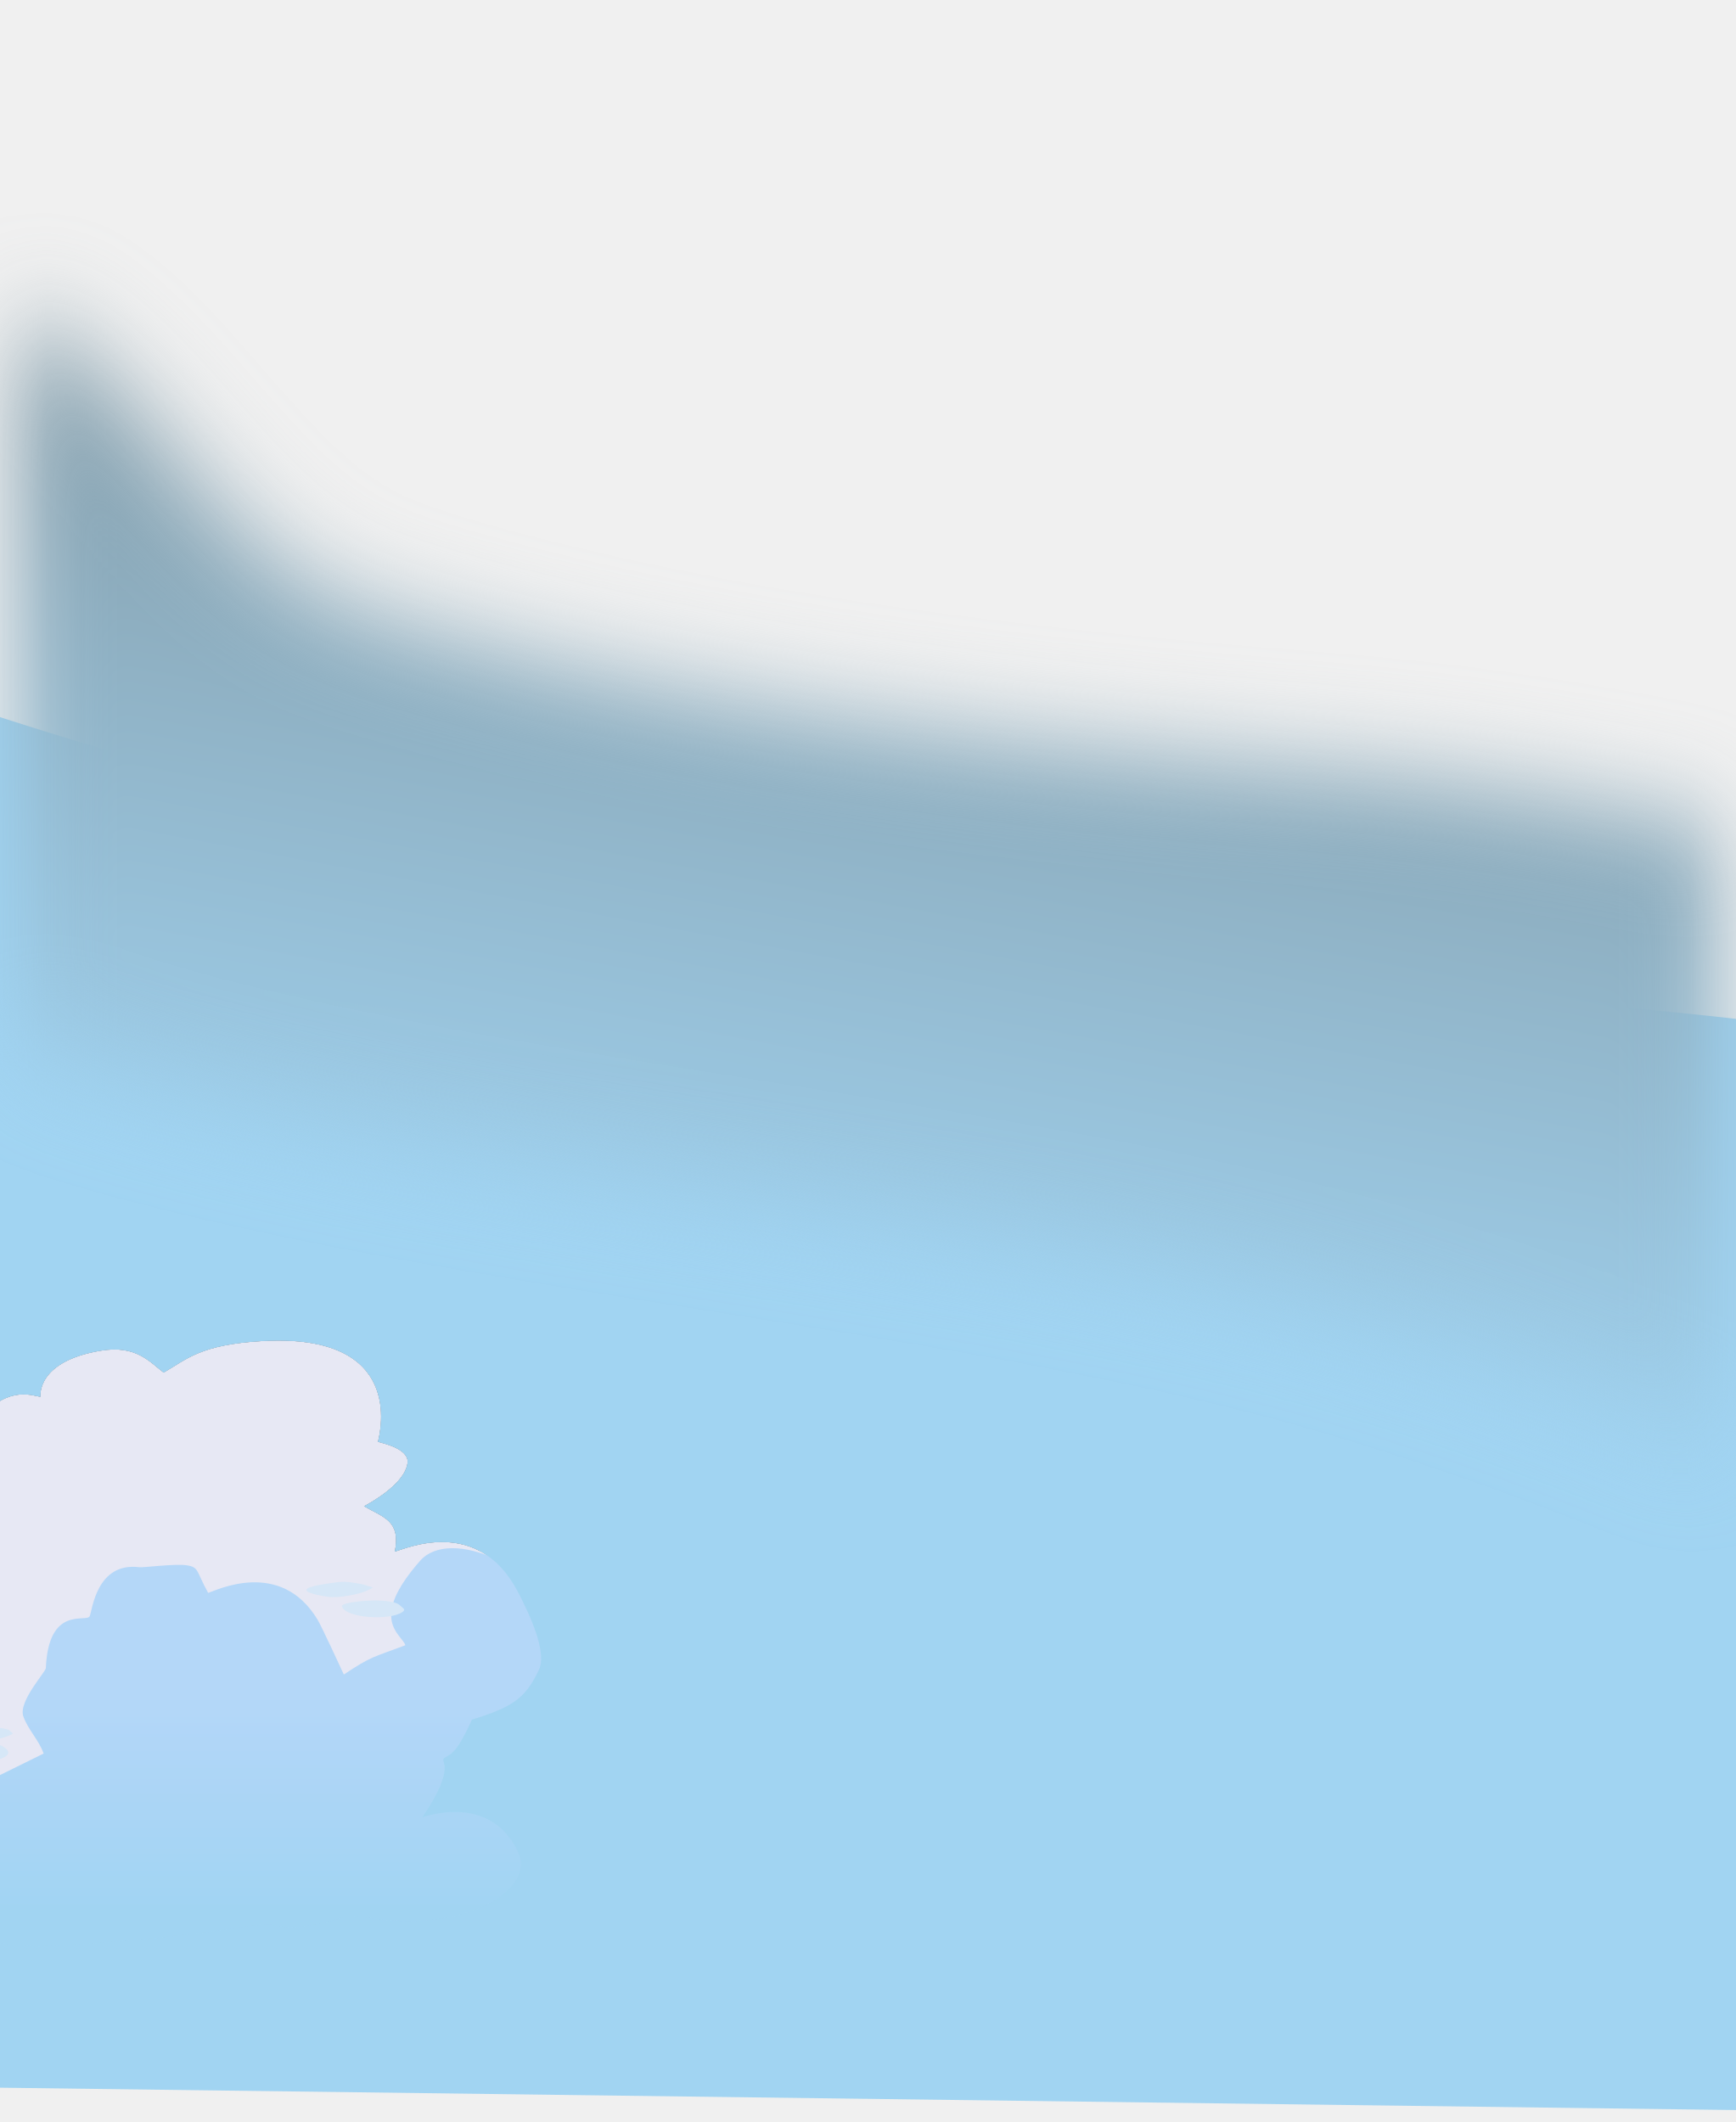
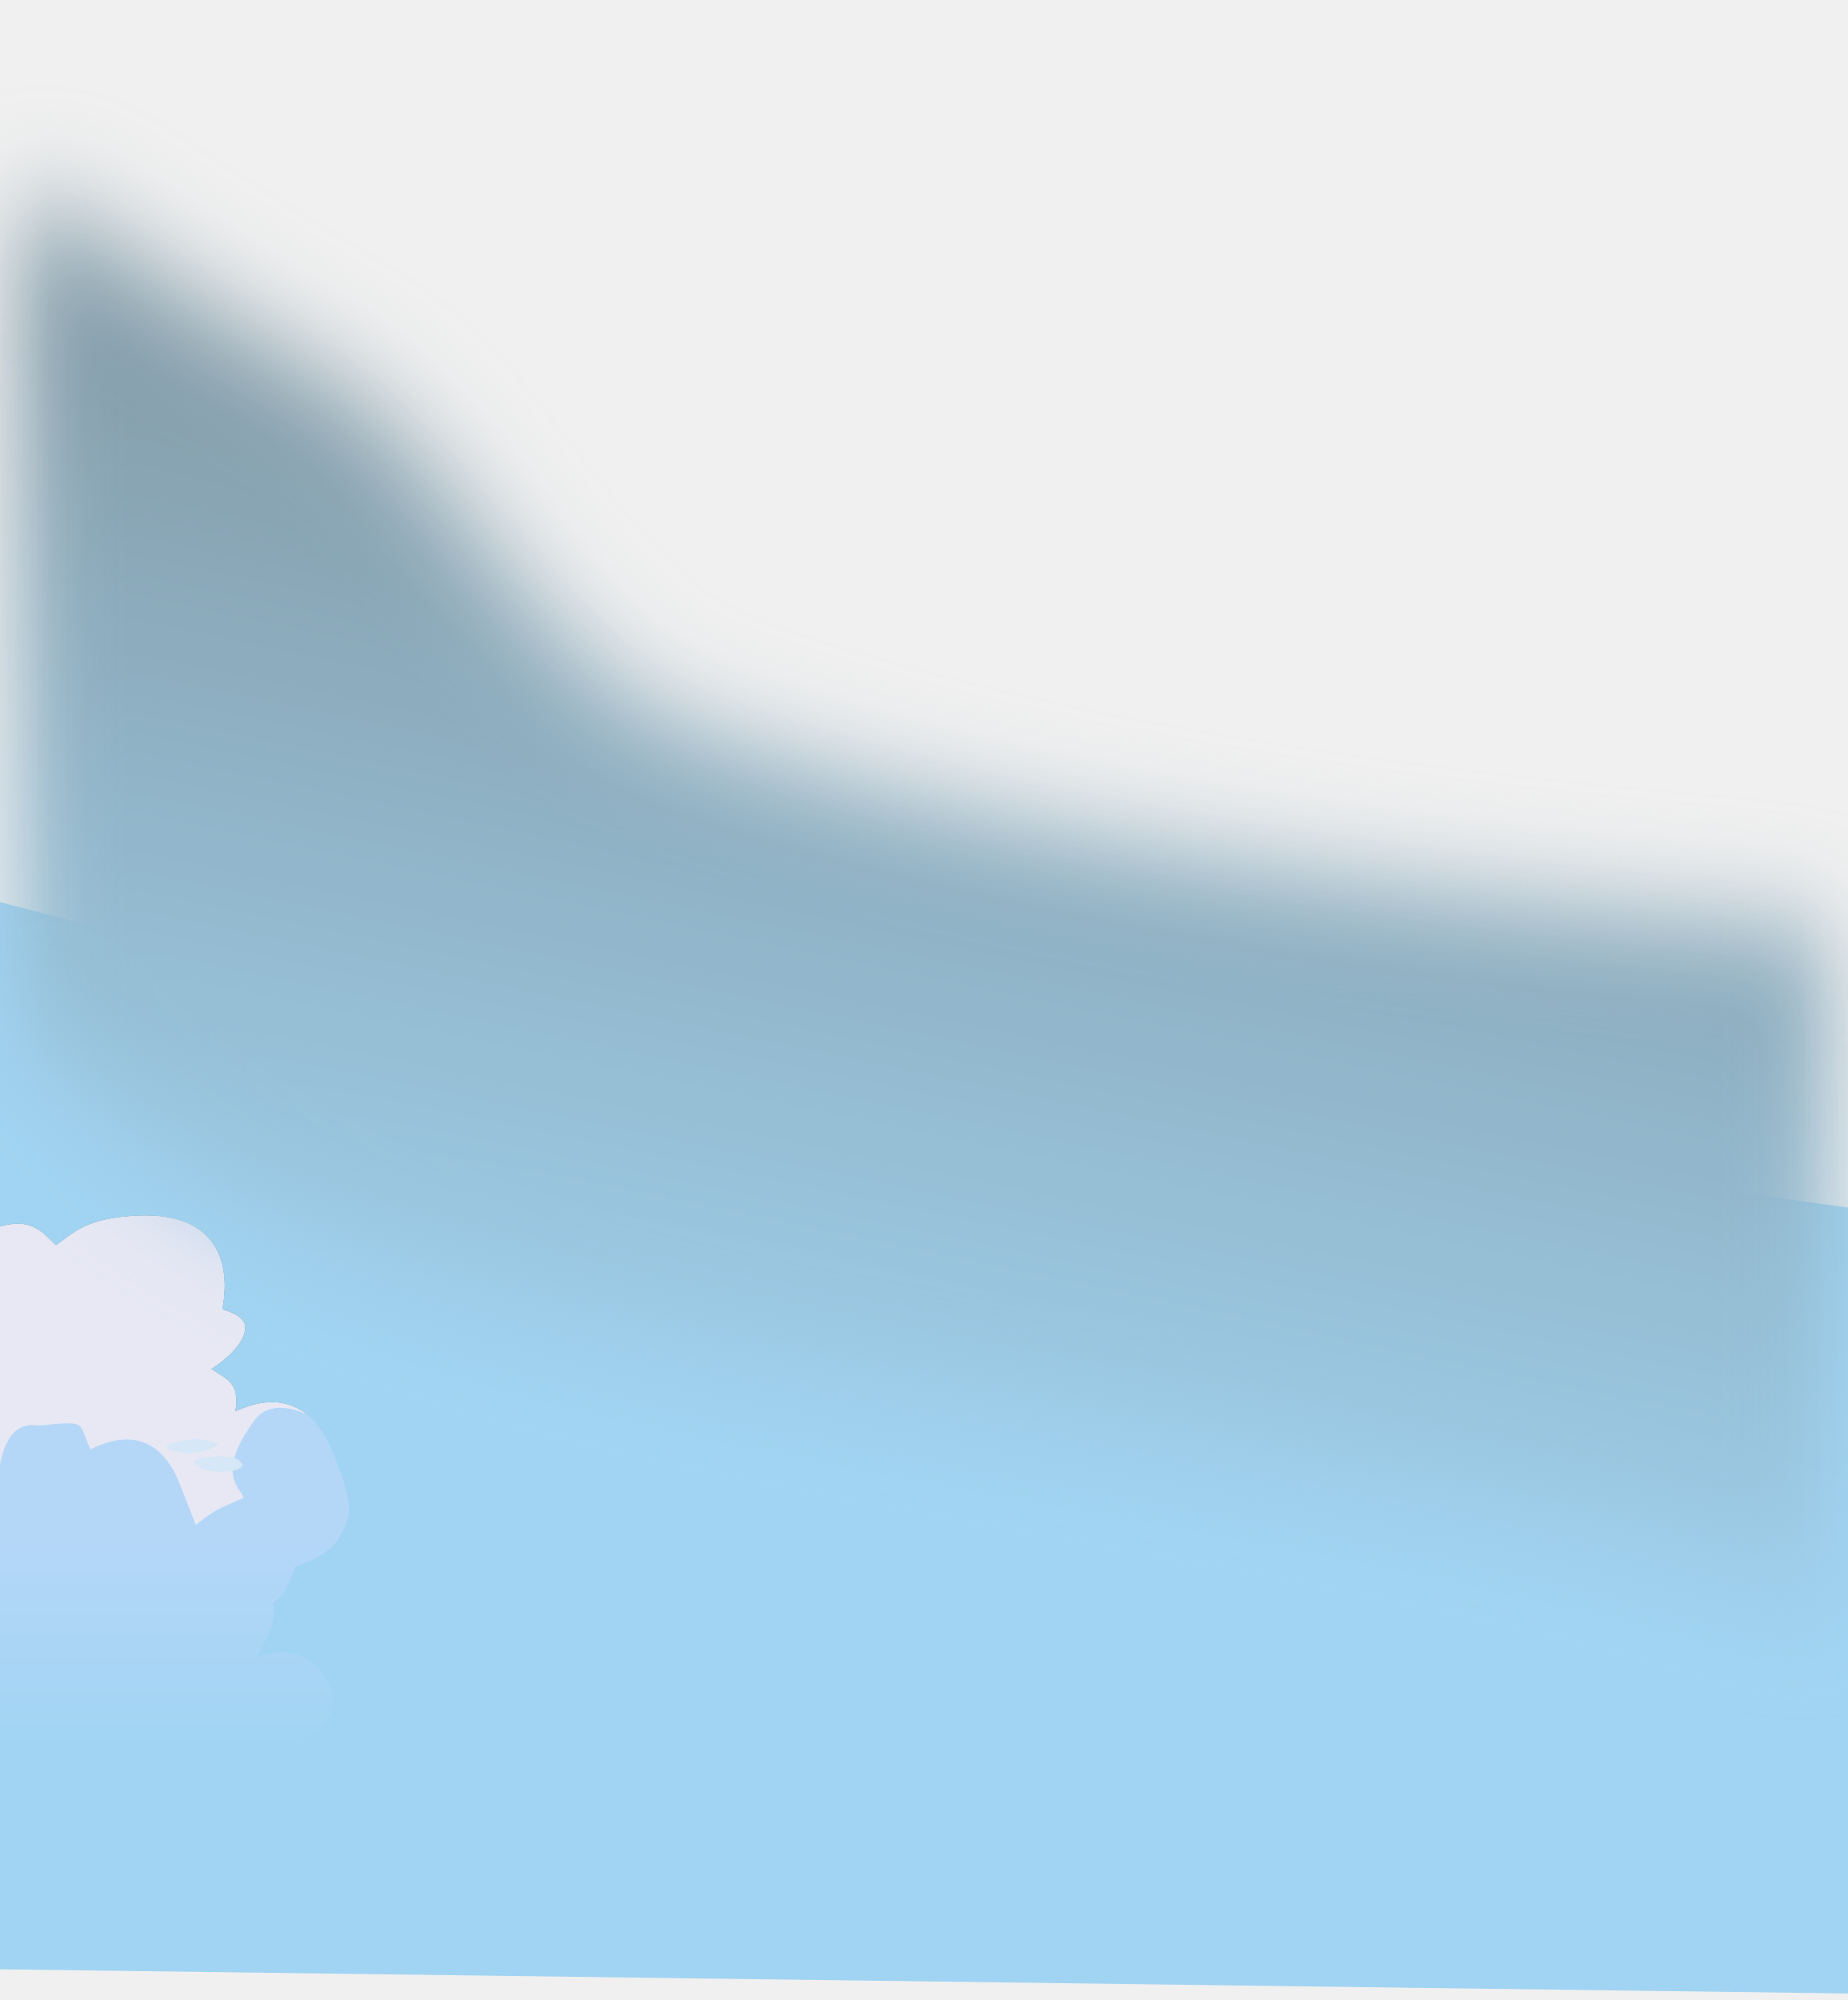
- <svg xmlns="http://www.w3.org/2000/svg" width="1440" height="1761" viewBox="0 0 1440 1761" fill="none">
-   <path d="M-248.072 523.489L-33.398 584.13C-33.398 584.13 68.082 618.451 145.444 638.061C254.298 665.653 280.679 730.826 409.455 753.176C656.949 796.131 898.159 809.632 1194.16 824.771C1448.88 837.798 1740.36 886.073 1740.36 886.073L1754.93 1202.7L1761.93 1355.86L1794.07 1755.64L-183.641 1730.16L-232.844 1309.18L-245.685 1029.52L-253.291 863.875L-250.067 653.641L-248.072 523.489Z" fill="#A1D4F2" />
+ <svg xmlns="http://www.w3.org/2000/svg" width="1440" height="1559" viewBox="0 0 1440 1559" fill="none">
+   <path d="M-53.813 689.2L110.519 731.917C110.519 731.917 188.208 756.073 247.427 769.894C330.751 789.341 351.003 835.047 449.567 850.839C638.997 881.191 823.59 890.892 1050.11 901.794C1245.04 911.177 1468.14 945.3 1468.14 945.3L1479.6 1167.24L1485.11 1274.6L1510.1 1554.84L-3.32 1535.03L-41.386 1239.92L-51.488 1043.89L-57.472 927.775L-55.212 780.423L-53.813 689.2Z" fill="#A1D4F2" />
  <g opacity="0.75">
-     <mask id="mask0_18_13" style="mask-type:alpha" maskUnits="userSpaceOnUse" x="-197" y="1112" width="646" height="504">
-       <path fill-rule="evenodd" clip-rule="evenodd" d="M-191.383 1593.86C-200.547 1581.33 -200.386 1574.62 -176.5 1558.85C-158.411 1546.91 -139.723 1562.4 -138.962 1562.85C-133.841 1550.61 -126.683 1546.42 -142.567 1542.2C-175.416 1533.49 -190.584 1508.91 -176.338 1486.79C-156.85 1456.62 -134.841 1464.2 -128.721 1464.64C-138.046 1456.36 -147.725 1452.84 -139.968 1432.92C-137.885 1427.55 -133.725 1411.63 -104.751 1405.29C-72.54 1398.25 -124.562 1383.69 -121.279 1347.72C-119.319 1326.4 -96.871 1241.02 -27.044 1267.1C-20.325 1258.06 -20.525 1256.88 -7.041 1255.85C-23.324 1210.98 -34.332 1197.62 -15.243 1175.69C7.766 1149.26 28.092 1158.74 33.535 1159.09C33.612 1158.87 29.691 1129.88 83.628 1120.87C113.118 1115.95 124.364 1130.46 135.811 1139.04C154.615 1128.31 166.178 1115.58 218.799 1112.82C335.798 1106.69 315.788 1187.82 313.627 1196.51C316.349 1197.44 339.757 1201.99 338.197 1214.08C335.953 1231.92 305.986 1247.92 302.103 1250C317.987 1259.23 332.715 1261.75 327.673 1287.64C336.475 1285.26 396.616 1257.84 429.626 1320.85C455.357 1369.92 448.953 1382.47 446.354 1387.53C436.391 1406.96 428.666 1415.95 391.611 1427.05C377.65 1458.19 372.446 1455.87 368.448 1459.1C364.765 1462.06 379.449 1465.67 350.359 1508.12C351.72 1507.9 406.779 1487.25 429.988 1537.15C444.233 1567.82 387.536 1606.09 300.104 1590.72C281.816 1587.5 257.092 1604.94 226.041 1597.35C214.433 1594.51 175.419 1608.25 30.052 1615.49" fill="white" />
+     <mask id="mask0_30_3" style="mask-type:alpha" maskUnits="userSpaceOnUse" x="-199" y="947" width="471" height="439">
+       <path fill-rule="evenodd" clip-rule="evenodd" d="M-194.905 1366.54C-201.586 1355.64 -201.468 1349.79 -184.053 1336.06C-170.865 1325.66 -157.239 1339.15 -156.684 1339.55C-152.951 1328.88 -147.732 1325.24 -159.312 1321.56C-183.263 1313.98 -194.322 1292.57 -183.936 1273.31C-169.727 1247.04 -153.68 1253.64 -149.218 1254.03C-156.016 1246.81 -163.074 1243.75 -157.418 1226.4C-155.899 1221.73 -152.866 1207.86 -131.741 1202.35C-108.256 1196.21 -146.185 1183.54 -143.792 1152.21C-142.363 1133.65 -125.996 1059.3 -75.085 1082.01C-70.186 1074.14 -70.332 1073.11 -60.5 1072.22C-72.372 1033.14 -80.398 1021.51 -66.481 1002.42C-49.705 979.398 -34.885 987.657 -30.917 987.96C-30.86 987.768 -33.719 962.521 5.606 954.676C27.108 950.391 35.307 963.025 43.653 970.499C57.364 961.16 65.794 950.071 104.16 947.668C189.464 942.328 174.875 1012.98 173.299 1020.54C175.284 1021.35 192.351 1025.32 191.213 1035.85C189.577 1051.37 167.728 1065.31 164.897 1067.12C176.478 1075.16 187.217 1077.36 183.54 1099.9C189.958 1097.82 233.806 1073.95 257.875 1128.81C276.635 1171.54 271.966 1182.47 270.071 1186.87C262.807 1203.8 257.174 1211.63 230.158 1221.29C219.979 1248.41 216.184 1246.39 213.269 1249.2C210.584 1251.78 221.29 1254.92 200.081 1291.88C201.073 1291.69 241.216 1273.71 258.138 1317.16C268.524 1343.87 227.186 1377.19 163.44 1363.81C150.106 1361.01 132.079 1376.19 109.44 1369.58C100.977 1367.11 72.531 1379.08 -33.456 1385.38" fill="white" />
    </mask>
-     <g mask="url(#mask0_18_13)">
-       <path fill-rule="evenodd" clip-rule="evenodd" d="M-191.383 1593.86C-200.547 1581.33 -200.386 1574.62 -176.5 1558.85C-158.411 1546.91 -139.723 1562.4 -138.962 1562.85C-133.841 1550.61 -126.683 1546.42 -142.567 1542.2C-175.416 1533.49 -190.584 1508.91 -176.338 1486.79C-156.85 1456.62 -134.841 1464.2 -128.721 1464.64C-138.046 1456.36 -147.725 1452.84 -139.968 1432.92C-137.885 1427.55 -133.725 1411.63 -104.751 1405.29C-72.54 1398.25 -124.562 1383.69 -121.279 1347.72C-119.319 1326.4 -96.871 1241.02 -27.051 1267.1C-20.325 1258.06 -20.525 1256.88 -7.041 1255.85C-23.324 1210.98 -34.332 1197.62 -15.243 1175.69C7.766 1149.26 28.092 1158.74 33.535 1159.09C33.612 1158.87 29.691 1129.88 83.635 1120.87C113.118 1115.95 124.364 1130.46 135.804 1139.04C154.615 1128.31 166.178 1115.58 218.799 1112.82C335.798 1106.69 315.788 1187.82 313.627 1196.51C316.349 1197.44 339.757 1201.99 338.197 1214.08C335.953 1231.92 305.986 1247.92 302.103 1250C317.993 1259.23 332.715 1261.75 327.673 1287.64C336.475 1285.26 396.616 1257.84 429.626 1320.85C455.357 1369.92 448.953 1382.47 446.354 1387.53C436.391 1406.96 428.666 1415.95 391.611 1427.05C377.65 1458.19 372.446 1455.87 368.448 1459.1C364.765 1462.06 379.449 1465.67 350.359 1508.12C351.72 1507.9 406.779 1487.25 429.988 1537.15C444.233 1567.82 387.536 1606.09 300.104 1590.72C281.816 1587.5 257.092 1604.94 226.041 1597.35C214.433 1594.51 175.419 1608.25 30.052 1615.49" fill="black" />
-       <path fill-rule="evenodd" clip-rule="evenodd" d="M-205 1595.28C-211.545 1586.68 -243.273 1559.02 -217.233 1515.45C-198.532 1484.18 -168.68 1484.16 -168.255 1484.29C-159.942 1486.83 -191.038 1407.27 -114.595 1435.32C-112.809 1435.98 -74.284 1433.96 -64.708 1443.86C-62.361 1446.29 -53.075 1464.38 -51.443 1464.37C-36.682 1464.33 -37.675 1460.81 -22.914 1459.85C-20.547 1459.69 -21.573 1460.93 -2.485 1476.36C13.108 1469.32 28.701 1462.28 44.314 1455.24C40.257 1444.33 29.946 1435.16 25.89 1424.26C21.324 1411.93 46.184 1387.52 46.339 1384.35C48.782 1331.67 83.193 1346.92 86.069 1341.26C88.442 1336.6 92.092 1295.98 131.377 1300.62C134.428 1300.98 163.614 1297.57 173.907 1298.99C185.443 1300.57 182.432 1303.76 193.485 1321.9C199.56 1320.41 258.83 1292.7 292.659 1344.16C296.425 1349.9 314.604 1385.98 316.449 1389.64C341.869 1374.17 342.592 1375.59 372.243 1365.34C368.806 1356.04 338.123 1344.49 385.759 1295.1C412.038 1267.86 494.71 1295.07 538.58 1371.85C574.893 1435.44 570.521 1455.8 549.859 1501.35C520.344 1566.45 477.363 1590.52 454.141 1604.77C379.175 1650.74 368.109 1630.84 154.548 1659.32C-9.61 1681.19 -146.697 1624.82 -160.252 1621.34C-170.525 1618.7 -181.945 1619.3 -192.218 1616.66C-204.69 1596.61 -205 1596.65 -205 1595.28Z" fill="#D1DCF0" fill-opacity="0.5" />
-       <path fill-rule="evenodd" clip-rule="evenodd" d="M-191.383 1593.86C-200.547 1581.33 -200.386 1574.62 -176.5 1558.85C-158.411 1546.91 -139.723 1562.4 -138.962 1562.85C-133.841 1550.61 -126.683 1546.42 -142.567 1542.2C-175.416 1533.49 -190.584 1508.91 -176.338 1486.79C-156.85 1456.62 -134.841 1464.2 -128.721 1464.64C-138.046 1456.36 -147.725 1452.84 -139.968 1432.92C-137.885 1427.55 -133.725 1411.63 -104.751 1405.29C-72.54 1398.25 -124.562 1383.69 -121.279 1347.72C-119.319 1326.4 -96.871 1241.02 -27.051 1267.1C-20.325 1258.06 -20.525 1256.88 -7.041 1255.85C-23.324 1210.98 -34.332 1197.62 -15.243 1175.69C7.766 1149.26 28.092 1158.74 33.535 1159.09C33.612 1158.87 29.691 1129.88 83.635 1120.87C113.118 1115.95 124.364 1130.46 135.804 1139.04C154.615 1128.31 166.178 1115.58 218.799 1112.82C335.798 1106.69 315.788 1187.82 313.627 1196.51C316.349 1197.44 339.757 1201.99 338.197 1214.08C335.953 1231.92 305.986 1247.92 302.103 1250C317.993 1259.23 332.715 1261.75 327.673 1287.64C336.475 1285.26 396.616 1257.84 429.626 1320.85C455.357 1369.92 448.953 1382.47 446.354 1387.53C436.391 1406.96 428.666 1415.95 391.611 1427.05C377.65 1458.19 372.446 1455.87 368.448 1459.1C364.765 1462.06 379.449 1465.67 350.359 1508.12C351.72 1507.9 406.779 1487.25 429.988 1537.15C444.233 1567.82 387.536 1606.09 300.104 1590.72C281.816 1587.5 257.092 1604.94 226.041 1597.35C214.433 1594.51 175.419 1608.25 30.052 1615.49" fill="#FFEFF4" />
-       <path fill-rule="evenodd" clip-rule="evenodd" d="M-192.033 1595.28C-198.024 1586.68 -227.069 1559.02 -203.228 1515.45C-186.113 1484.17 -158.79 1484.16 -158.397 1484.29C-150.787 1486.82 -179.252 1407.27 -109.277 1435.31C-107.645 1435.97 -72.371 1433.95 -63.607 1443.86C-61.46 1446.29 -52.96 1464.38 -51.471 1464.37C-37.954 1464.33 -38.863 1460.8 -25.353 1459.85C-23.187 1459.69 -24.128 1460.93 -6.652 1476.36C7.625 1469.32 21.896 1462.27 36.193 1455.23C32.478 1444.33 23.038 1435.16 19.323 1424.26C15.144 1411.92 37.895 1387.52 38.037 1384.35C40.281 1331.67 71.783 1346.92 74.414 1341.26C76.581 1336.59 79.922 1295.97 115.886 1300.62C118.678 1300.98 145.395 1297.57 154.817 1298.98C165.38 1300.57 162.62 1303.76 172.738 1321.9C178.303 1320.41 232.556 1292.7 263.529 1344.16C266.973 1349.9 283.617 1385.98 285.3 1389.64C308.573 1374.17 309.231 1375.59 336.373 1365.34C333.226 1356.03 305.142 1344.49 348.748 1295.1C372.802 1267.86 448.478 1295.07 488.64 1371.85C521.883 1435.44 517.878 1455.8 498.964 1501.35C471.944 1566.45 432.601 1590.52 411.34 1604.77C342.725 1650.74 332.588 1630.84 137.096 1659.31C-13.178 1681.19 -138.664 1624.82 -151.071 1621.34C-160.479 1618.7 -170.933 1619.3 -180.335 1616.66C-191.749 1596.61 -192.033 1596.65 -192.033 1595.28Z" fill="url(#paint0_linear_18_13)" />
-       <path fill-rule="evenodd" clip-rule="evenodd" d="M331.484 1331.91C323.23 1325.07 282.293 1329.07 283.673 1333.11C286.994 1342.99 322.881 1344.84 333.406 1338.13C337.365 1335.6 334.573 1335.04 331.484 1331.91Z" fill="#E8EEF8" />
-       <path fill-rule="evenodd" clip-rule="evenodd" d="M300.782 1314.7C286.079 1312.24 285.963 1312.05 271.144 1314.25C232.129 1320.04 272.891 1325.3 274.078 1325.37C275.612 1325.46 281.597 1325.79 293.069 1323.46C304.645 1321.11 307.869 1318.09 309.5 1317.49L300.782 1314.7Z" fill="#E8EEF8" />
-       <path fill-rule="evenodd" clip-rule="evenodd" d="M-10.155 1449.86C-14.25 1448.93 -46.642 1441.63 -62.551 1458.11C-73.462 1469.4 26.435 1465.37 3.419 1449.96C-4.306 1444.79 -9.646 1449.86 -10.155 1449.86Z" fill="#E8EEF8" />
-       <path fill-rule="evenodd" clip-rule="evenodd" d="M7.385 1435.57C7.011 1435.49 -8.446 1429.91 -22.389 1437.94C-28.315 1441.36 -19.261 1443.3 -18.642 1443.43C-4.016 1446.55 10.938 1439.07 10.648 1438.62C9.887 1437.44 8.14 1436.75 7.385 1435.57Z" fill="#E8EEF8" />
+     <g mask="url(#mask0_30_3)">
+       <path fill-rule="evenodd" clip-rule="evenodd" d="M-194.905 1366.54C-201.586 1355.64 -201.468 1349.79 -184.053 1336.06C-170.865 1325.66 -157.239 1339.15 -156.684 1339.55C-152.951 1328.88 -147.732 1325.24 -159.312 1321.56C-183.263 1313.98 -194.322 1292.57 -183.936 1273.31C-169.727 1247.04 -153.68 1253.64 -149.218 1254.03C-156.016 1246.81 -163.074 1243.75 -157.418 1226.4C-155.899 1221.73 -152.866 1207.86 -131.741 1202.35C-108.256 1196.21 -146.185 1183.54 -143.792 1152.21C-142.363 1133.65 -125.996 1059.3 -75.09 1082.01C-70.186 1074.14 -70.332 1073.11 -60.5 1072.22C-72.372 1033.14 -80.398 1021.51 -66.481 1002.42C-49.705 979.398 -34.885 987.657 -30.917 987.96C-30.86 987.768 -33.719 962.521 5.611 954.676C27.108 950.391 35.307 963.025 43.648 970.499C57.364 961.16 65.794 950.071 104.16 947.668C189.464 942.328 174.875 1012.98 173.299 1020.54C175.284 1021.35 192.351 1025.32 191.213 1035.85C189.577 1051.37 167.728 1065.31 164.897 1067.12C176.483 1075.16 187.217 1077.36 183.54 1099.9C189.958 1097.82 233.806 1073.95 257.875 1128.81C276.635 1171.54 271.966 1182.47 270.071 1186.87C262.807 1203.8 257.174 1211.63 230.158 1221.29C219.979 1248.41 216.184 1246.39 213.269 1249.2C210.584 1251.78 221.29 1254.92 200.081 1291.88C201.073 1291.69 241.216 1273.71 258.138 1317.16C268.524 1343.87 227.186 1377.19 163.44 1363.81C150.106 1361.01 132.079 1376.19 109.44 1369.58C100.977 1367.11 72.531 1379.08 -33.456 1385.38" fill="black" />
+       <path fill-rule="evenodd" clip-rule="evenodd" d="M-204.833 1367.78C-209.605 1360.3 -232.738 1336.21 -213.752 1298.27C-200.117 1271.04 -178.353 1271.03 -178.042 1271.14C-171.982 1273.34 -194.654 1204.07 -138.919 1228.49C-137.616 1229.06 -109.528 1227.31 -102.546 1235.93C-100.835 1238.05 -94.064 1253.8 -92.874 1253.79C-82.112 1253.75 -82.836 1250.69 -72.074 1249.85C-70.348 1249.71 -71.096 1250.79 -57.179 1264.23C-45.81 1258.1 -34.441 1251.97 -23.058 1245.84C-26.015 1236.34 -33.534 1228.36 -36.491 1218.86C-39.82 1208.12 -21.695 1186.87 -21.582 1184.11C-19.8 1138.24 5.289 1151.52 7.386 1146.58C9.116 1142.53 11.777 1107.16 40.42 1111.2C42.644 1111.51 63.925 1108.54 71.428 1109.78C79.84 1111.16 77.644 1113.94 85.703 1129.73C90.132 1128.44 133.346 1104.3 158.011 1149.12C160.757 1154.11 174.011 1185.53 175.356 1188.72C193.891 1175.24 194.417 1176.48 216.036 1167.55C213.53 1159.46 191.159 1149.4 225.891 1106.39C245.05 1082.68 305.327 1106.36 337.313 1173.22C363.789 1228.6 360.601 1246.33 345.536 1285.99C324.016 1342.68 292.679 1363.64 275.748 1376.05C221.09 1416.08 213.022 1398.75 57.314 1423.54C-62.374 1442.59 -162.324 1393.5 -172.207 1390.47C-179.697 1388.17 -188.024 1388.7 -195.514 1386.4C-204.607 1368.94 -204.833 1368.98 -204.833 1367.78Z" fill="#D1DCF0" fill-opacity="0.5" />
+       <path fill-rule="evenodd" clip-rule="evenodd" d="M-194.905 1366.54C-201.586 1355.64 -201.468 1349.79 -184.053 1336.06C-170.865 1325.66 -157.239 1339.15 -156.684 1339.55C-152.951 1328.88 -147.732 1325.24 -159.312 1321.56C-183.263 1313.98 -194.322 1292.57 -183.936 1273.31C-169.727 1247.04 -153.68 1253.64 -149.218 1254.03C-156.016 1246.81 -163.074 1243.75 -157.418 1226.4C-155.899 1221.73 -152.866 1207.86 -131.741 1202.35C-108.256 1196.21 -146.185 1183.54 -143.792 1152.21C-142.363 1133.65 -125.996 1059.3 -75.09 1082.01C-70.186 1074.14 -70.332 1073.11 -60.5 1072.22C-72.372 1033.14 -80.398 1021.51 -66.481 1002.42C-49.705 979.398 -34.885 987.657 -30.917 987.96C-30.86 987.768 -33.719 962.521 5.611 954.676C27.108 950.391 35.307 963.025 43.648 970.499C57.364 961.16 65.794 950.071 104.16 947.668C189.464 942.328 174.875 1012.98 173.299 1020.54C175.284 1021.35 192.351 1025.32 191.213 1035.85C189.577 1051.37 167.728 1065.31 164.897 1067.12C176.483 1075.16 187.217 1077.36 183.54 1099.9C189.958 1097.82 233.806 1073.95 257.875 1128.81C276.635 1171.54 271.966 1182.47 270.071 1186.87C262.807 1203.8 257.174 1211.63 230.158 1221.29C219.979 1248.41 216.184 1246.39 213.269 1249.2C210.584 1251.78 221.29 1254.92 200.081 1291.88C201.073 1291.69 241.216 1273.71 258.138 1317.16C268.524 1343.87 227.186 1377.19 163.44 1363.81C150.106 1361.01 132.079 1376.19 109.44 1369.58C100.977 1367.11 72.531 1379.08 -33.456 1385.38" fill="#FFEFF4" />
+       <path fill-rule="evenodd" clip-rule="evenodd" d="M-195.379 1367.78C-199.747 1360.29 -220.923 1336.21 -203.541 1298.27C-191.062 1271.03 -171.141 1271.02 -170.854 1271.14C-165.306 1273.34 -186.06 1204.07 -135.041 1228.49C-133.851 1229.06 -108.133 1227.3 -101.743 1235.93C-100.177 1238.05 -93.981 1253.8 -92.894 1253.79C-83.04 1253.75 -83.703 1250.68 -73.852 1249.85C-72.272 1249.71 -72.959 1250.79 -60.217 1264.23C-49.807 1258.1 -39.403 1251.96 -28.979 1245.83C-31.687 1236.34 -38.57 1228.36 -41.279 1218.86C-44.325 1208.12 -27.737 1186.87 -27.634 1184.11C-25.998 1138.24 -3.03 1151.52 -1.111 1146.58C0.468 1142.53 2.904 1107.15 29.126 1111.2C31.162 1111.51 50.641 1108.54 57.51 1109.77C65.212 1111.16 63.199 1113.94 70.576 1129.73C74.634 1128.43 114.19 1104.3 136.772 1149.11C139.283 1154.11 151.418 1185.53 152.646 1188.71C169.614 1175.24 170.094 1176.48 189.884 1167.55C187.589 1159.45 167.113 1149.4 198.906 1106.39C216.444 1082.68 271.619 1106.36 300.901 1173.22C325.139 1228.6 322.219 1246.33 308.429 1286C288.729 1342.68 260.043 1363.64 244.541 1376.04C194.515 1416.08 187.124 1398.75 44.59 1423.54C-64.975 1442.59 -156.467 1393.5 -165.513 1390.47C-172.373 1388.17 -179.995 1388.7 -186.85 1386.4C-195.172 1368.94 -195.379 1368.98 -195.379 1367.78Z" fill="url(#paint0_linear_30_3)" />
+       <path fill-rule="evenodd" clip-rule="evenodd" d="M186.318 1138.45C180.3 1132.49 150.453 1135.98 151.459 1139.49C153.881 1148.09 180.046 1149.7 187.719 1143.86C190.606 1141.66 188.57 1141.17 186.318 1138.45Z" fill="#E8EEF8" />
+       <path fill-rule="evenodd" clip-rule="evenodd" d="M163.934 1123.46C153.214 1121.32 153.129 1121.15 142.324 1123.07C113.879 1128.11 143.599 1132.69 144.464 1132.75C145.583 1132.83 149.946 1133.12 158.31 1131.09C166.75 1129.04 169.101 1126.41 170.291 1125.89L163.934 1123.46Z" fill="#E8EEF8" />
    </g>
  </g>
-   <g filter="url(#filter0_f_18_13)">
-     <path d="M-392.576 104.472C-400.779 92.37 -388.589 76.88 -374.898 82.009L-173.904 157.3C-173.044 157.622 -172.265 157.992 -171.478 158.465C-159.083 165.901 -47.882 232.399 19.86 265.362C120.908 314.53 183.216 469.74 302.611 508.386C532.078 582.661 828.041 618.934 1101.96 639.038C1311.06 654.385 1570.97 719.134 1627.03 733.567C1633.61 735.262 1638 741.156 1638 747.951V948.287V1274.43C1638 1285.76 1626 1293.17 1615.89 1288.04C1548.65 1253.9 1336.86 1151.21 1101.96 1087.03C786.948 1000.96 323.301 969.862 53.715 877.268C-193.043 792.513 -288.525 624.407 -302.926 596.545C-304.284 593.918 -304.655 591.031 -304.204 588.108L-260.657 306.248C-260.078 302.504 -260.938 298.679 -263.064 295.542L-392.576 104.472Z" fill="url(#paint1_linear_18_13)" />
+   <g filter="url(#filter0_f_30_3)">
+     <path d="M-172.174 103.816C-179.684 91.387 -166.912 76.605 -153.524 82.231L52.861 168.968C53.766 169.348 54.586 169.786 55.4 170.334C68.124 178.898 180.941 254.583 249.687 292.112C352.307 348.134 415.585 524.977 536.837 569.01C769.874 653.638 1070.44 694.966 1348.62 717.873C1561.75 735.423 1826.86 809.673 1882.47 825.756C1888.84 827.597 1893 833.378 1893 840.006V1070.23V1443.85C1893 1455.52 1880.34 1462.91 1870.2 1457.14C1801.54 1418.04 1586.77 1301.3 1348.62 1228.31C1028.71 1130.25 557.848 1094.81 284.069 989.308C30.887 891.744 -65.479 697.241 -78.546 668.526C-79.648 666.107 -79.93 663.564 -79.567 660.93L-35.003 337.318C-34.535 333.916 -35.248 330.455 -37.024 327.515L-172.174 103.816Z" fill="url(#paint1_linear_30_3)" />
  </g>
  <defs>
-     <filter id="filter0_f_18_13" x="-476.231" y="0" width="2195.23" height="1370.7" filterUnits="userSpaceOnUse" color-interpolation-filters="sRGB">
+     <filter id="filter0_f_30_3" x="-255.405" y="0" width="2229.41" height="1540.14" filterUnits="userSpaceOnUse" color-interpolation-filters="sRGB">
      <feFlood flood-opacity="0" result="BackgroundImageFix" />
      <feBlend mode="normal" in="SourceGraphic" in2="BackgroundImageFix" result="shape" />
-       <feGaussianBlur stdDeviation="40.5" result="effect1_foregroundBlur_18_13" />
+       <feGaussianBlur stdDeviation="40.5" result="effect1_foregroundBlur_30_3" />
    </filter>
-     <linearGradient id="paint0_linear_18_13" x1="150.475" y1="1284.8" x2="150.475" y2="1664.34" gradientUnits="userSpaceOnUse">
+     <linearGradient id="paint0_linear_30_3" x1="54.345" y1="1097.42" x2="54.345" y2="1427.92" gradientUnits="userSpaceOnUse">
      <stop offset="0.322" stop-color="#BBD8FA" />
      <stop offset="0.808" stop-color="#A1D4F2" />
    </linearGradient>
-     <linearGradient id="paint1_linear_18_13" x1="504.487" y1="-20.814" x2="240.228" y2="1405.2" gradientUnits="userSpaceOnUse">
+     <linearGradient id="paint1_linear_30_3" x1="741.853" y1="-33.951" x2="406.925" y2="1576.99" gradientUnits="userSpaceOnUse">
      <stop offset="0.27" stop-color="#869FAC" />
      <stop offset="0.754" stop-color="#A1D4F2" />
    </linearGradient>
  </defs>
</svg>
